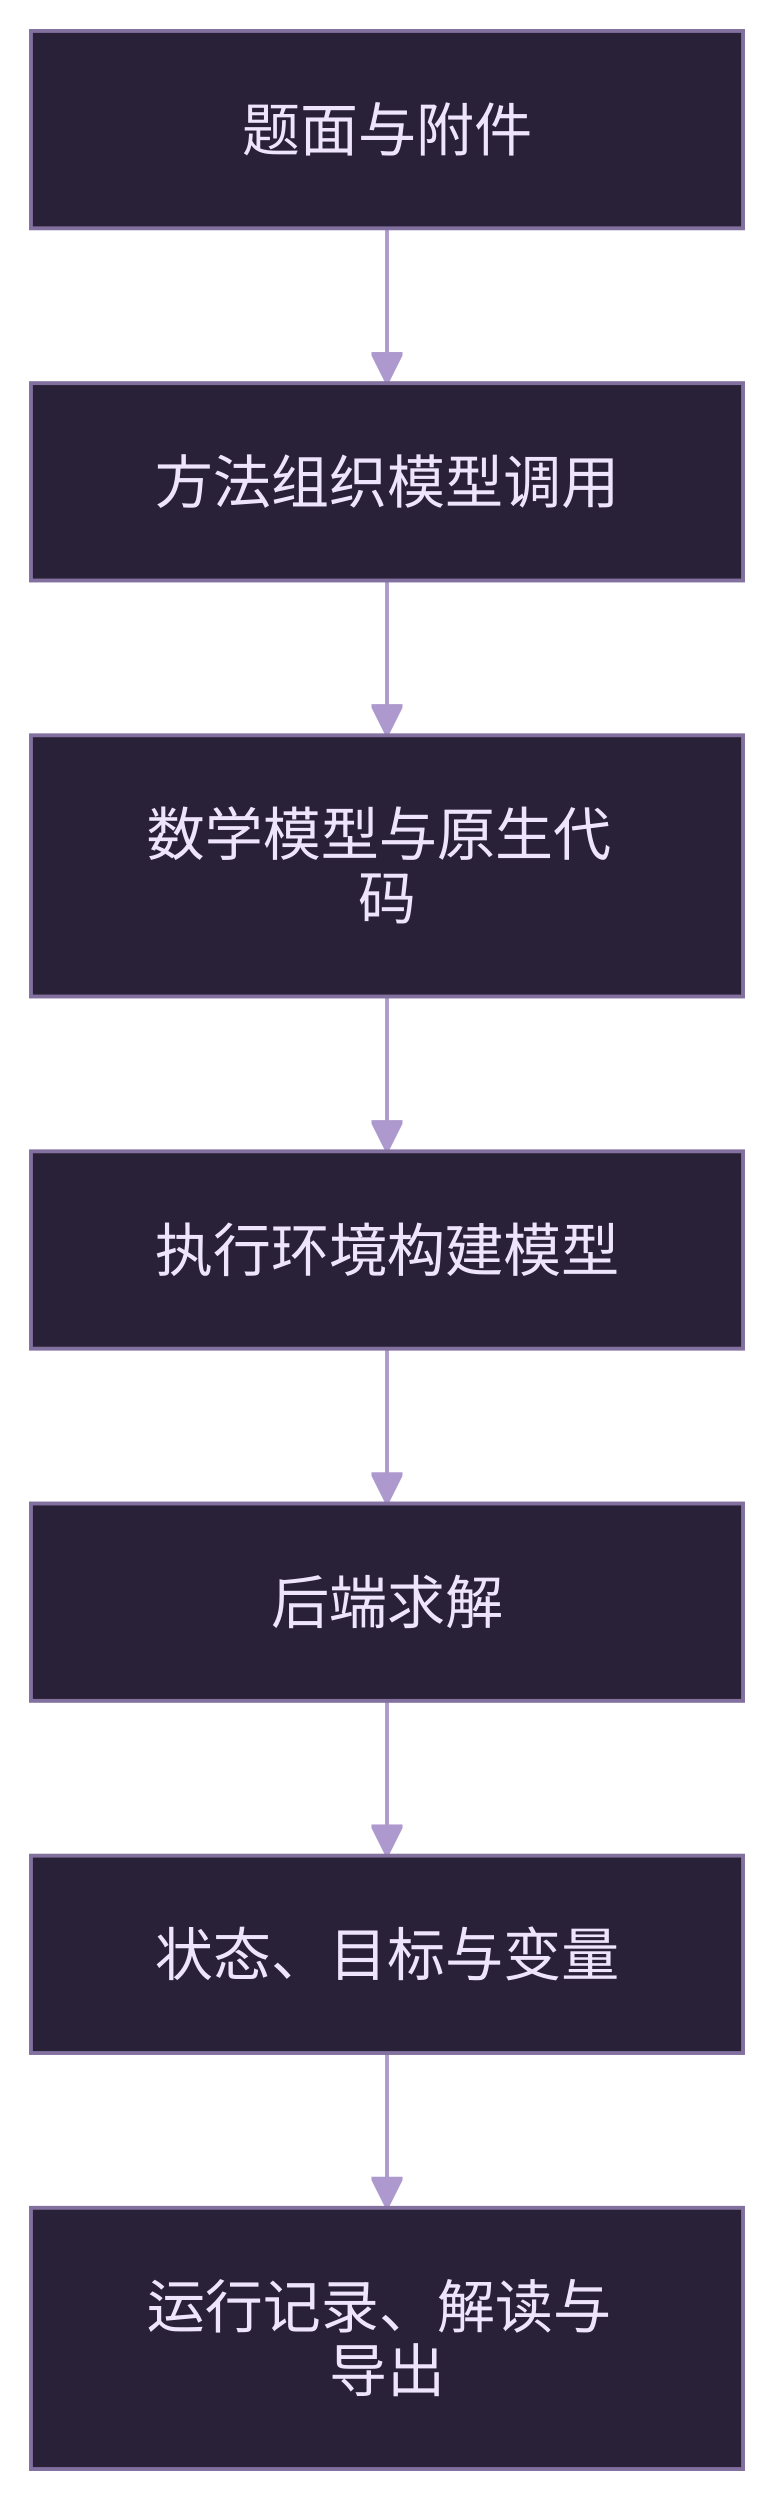
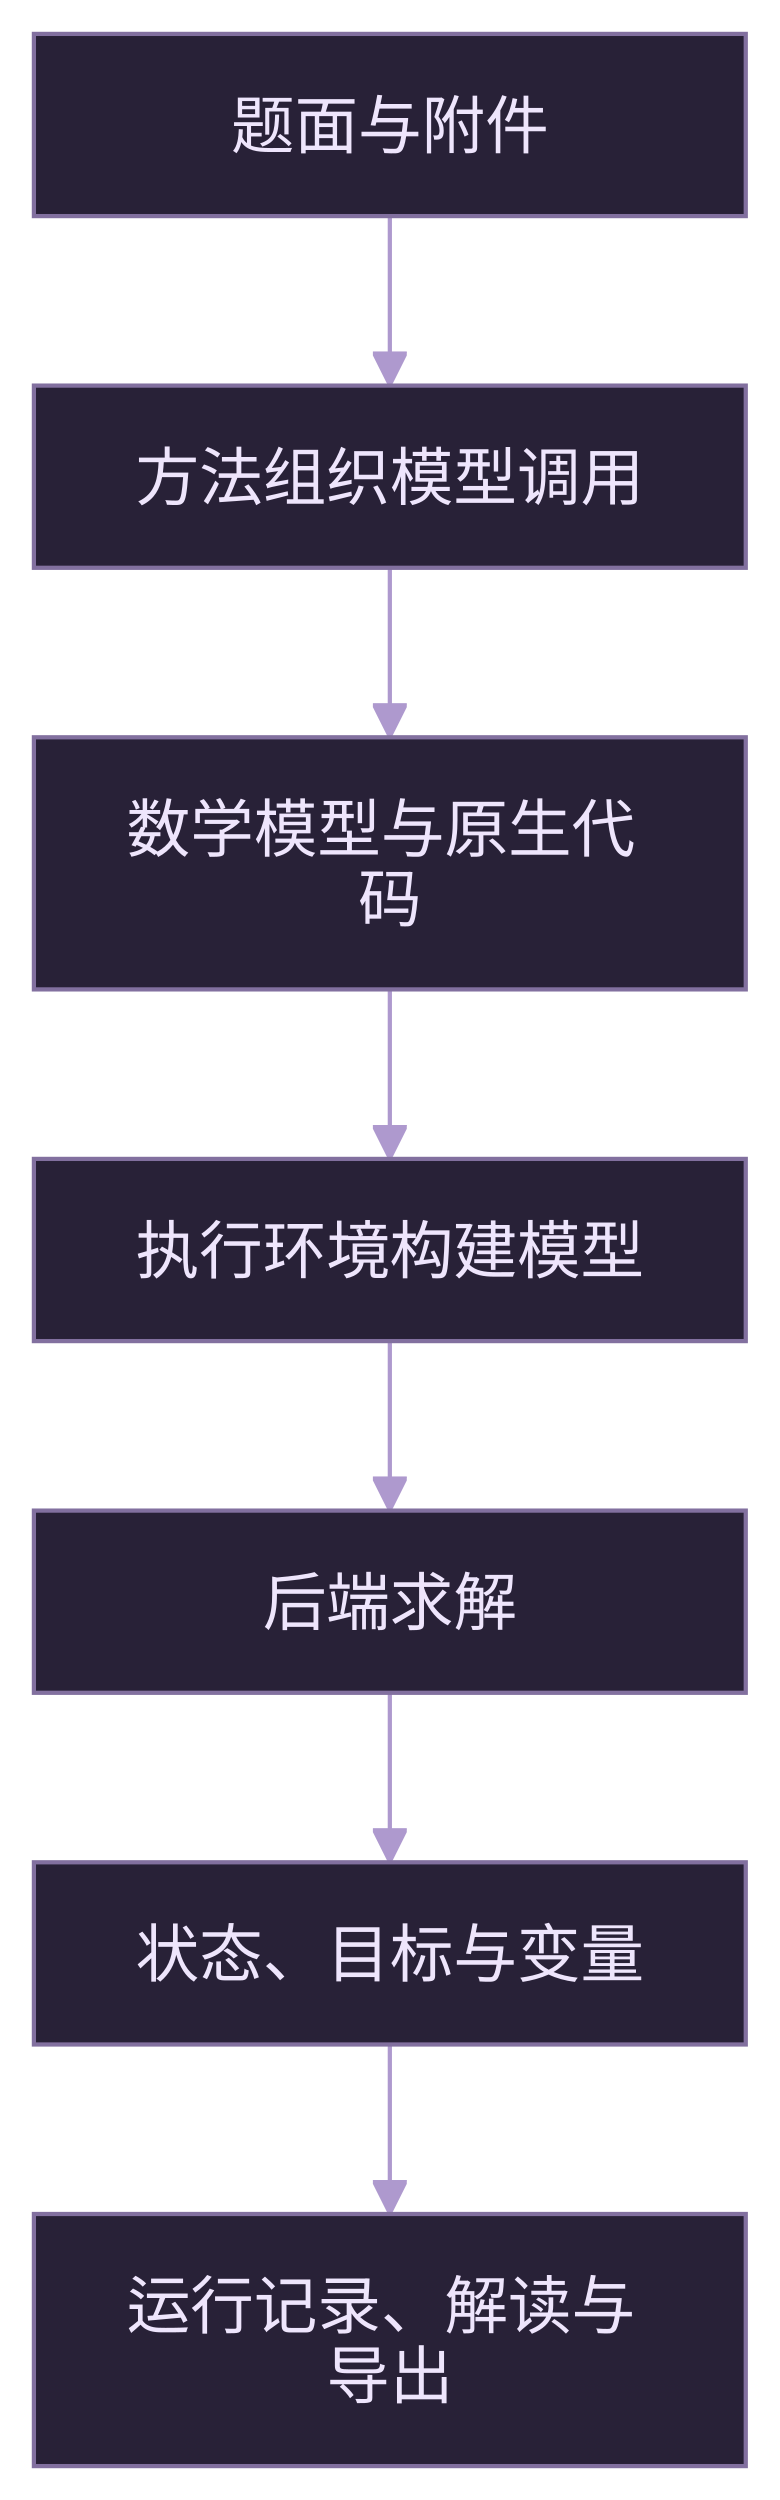
- <svg xmlns="http://www.w3.org/2000/svg" id="diagram-zh-concepts-1" width="100%" class="flowchart" style="max-width: 200px;" viewBox="4 4 200 646" role="graphics-document document" aria-roledescription="flowchart-v2">
+ <svg xmlns="http://www.w3.org/2000/svg" id="diagram-zh-concepts-1" width="100%" class="flowchart" style="max-width: 184px;" viewBox="4 4 184 590" role="graphics-document document" aria-roledescription="flowchart-v2">
  <style>#diagram-zh-concepts-1{font-family:Inter,Arial,sans-serif;font-size:15px;fill:#eee5fc;}@keyframes edge-animation-frame{from{stroke-dashoffset:0;}}@keyframes dash{to{stroke-dashoffset:0;}}#diagram-zh-concepts-1 .edge-animation-slow{stroke-dasharray:9,5!important;stroke-dashoffset:900;animation:dash 50s linear infinite;stroke-linecap:round;}#diagram-zh-concepts-1 .edge-animation-fast{stroke-dasharray:9,5!important;stroke-dashoffset:900;animation:dash 20s linear infinite;stroke-linecap:round;}#diagram-zh-concepts-1 .error-icon{fill:#35283c;}#diagram-zh-concepts-1 .error-text{fill:#cad7c3;stroke:#cad7c3;}#diagram-zh-concepts-1 .edge-thickness-normal{stroke-width:1px;}#diagram-zh-concepts-1 .edge-thickness-thick{stroke-width:3.5px;}#diagram-zh-concepts-1 .edge-pattern-solid{stroke-dasharray:0;}#diagram-zh-concepts-1 .edge-thickness-invisible{stroke-width:0;fill:none;}#diagram-zh-concepts-1 .edge-pattern-dashed{stroke-dasharray:3;}#diagram-zh-concepts-1 .edge-pattern-dotted{stroke-dasharray:2;}#diagram-zh-concepts-1 .marker{fill:#ae99ce;stroke:#ae99ce;}#diagram-zh-concepts-1 .marker.cross{stroke:#ae99ce;}#diagram-zh-concepts-1 svg{font-family:Inter,Arial,sans-serif;font-size:15px;}#diagram-zh-concepts-1 p{margin:0;}#diagram-zh-concepts-1 .label{font-family:Inter,Arial,sans-serif;color:#eee5fc;}#diagram-zh-concepts-1 .cluster-label text{fill:#cad7c3;}#diagram-zh-concepts-1 .cluster-label span{color:#cad7c3;}#diagram-zh-concepts-1 .cluster-label span p{background-color:transparent;}#diagram-zh-concepts-1 .label text,#diagram-zh-concepts-1 span{fill:#eee5fc;color:#eee5fc;}#diagram-zh-concepts-1 .node rect,#diagram-zh-concepts-1 .node circle,#diagram-zh-concepts-1 .node ellipse,#diagram-zh-concepts-1 .node polygon,#diagram-zh-concepts-1 .node path{fill:#282137;stroke:#82709f;stroke-width:1px;}#diagram-zh-concepts-1 .rough-node .label text,#diagram-zh-concepts-1 .node .label text,#diagram-zh-concepts-1 .image-shape .label,#diagram-zh-concepts-1 .icon-shape .label{text-anchor:middle;}#diagram-zh-concepts-1 .node .katex path{fill:#000;stroke:#000;stroke-width:1px;}#diagram-zh-concepts-1 .rough-node .label,#diagram-zh-concepts-1 .node .label,#diagram-zh-concepts-1 .image-shape .label,#diagram-zh-concepts-1 .icon-shape .label{text-align:center;}#diagram-zh-concepts-1 .node.clickable{cursor:pointer;}#diagram-zh-concepts-1 .root .anchor path{fill:#ae99ce!important;stroke-width:0;stroke:#ae99ce;}#diagram-zh-concepts-1 .arrowheadPath{fill:#e6e9e0;}#diagram-zh-concepts-1 .edgePaths .path{stroke:#ae99ce;stroke-width:1px;}#diagram-zh-concepts-1 .flowchart-link{stroke:#ae99ce;fill:none;}#diagram-zh-concepts-1 .edgeLabel{background-color:#19161f;text-align:center;}#diagram-zh-concepts-1 .edgeLabel p{background-color:#19161f;}#diagram-zh-concepts-1 .edgeLabel rect{opacity:0.5;background-color:#19161f;fill:#19161f;}#diagram-zh-concepts-1 .labelBkg{background-color:rgba(25, 22, 31, 0.5);}#diagram-zh-concepts-1 .cluster rect{fill:#211c29;stroke:#635271;stroke-width:1px;}#diagram-zh-concepts-1 .cluster text{fill:#cad7c3;}#diagram-zh-concepts-1 .cluster span{color:#cad7c3;}#diagram-zh-concepts-1 .node .collapsed-indicator{fill:#635271;stroke:none;opacity:0.6;}#diagram-zh-concepts-1 .node .collapsed-separator{stroke:#635271;stroke-width:0.75px;}#diagram-zh-concepts-1 div.mermaidTooltip{position:absolute;text-align:center;max-width:200px;padding:2px;font-family:Inter,Arial,sans-serif;font-size:12px;background:#35283c;border:1px solid hsl(279, 0%, 29.608%);border-radius:2px;pointer-events:none;z-index:100;}#diagram-zh-concepts-1 .flowchartTitleText{text-anchor:middle;font-size:18px;fill:#eee5fc;}#diagram-zh-concepts-1 rect.text{fill:none;stroke-width:0;}#diagram-zh-concepts-1 .icon-shape,#diagram-zh-concepts-1 .image-shape{background-color:#19161f;text-align:center;}#diagram-zh-concepts-1 .icon-shape p,#diagram-zh-concepts-1 .image-shape p{background-color:#19161f;padding:2px;}#diagram-zh-concepts-1 .icon-shape .label rect,#diagram-zh-concepts-1 .image-shape .label rect{opacity:0.5;background-color:#19161f;fill:#19161f;}#diagram-zh-concepts-1 .label-icon{display:inline-block;height:1em;overflow:visible;vertical-align:-0.125em;}#diagram-zh-concepts-1 .node .label-icon path{fill:currentColor;stroke:revert;stroke-width:revert;}#diagram-zh-concepts-1 .node .neo-node{stroke:#82709f;}#diagram-zh-concepts-1 [data-look="neo"].node rect,#diagram-zh-concepts-1 [data-look="neo"].cluster rect,#diagram-zh-concepts-1 [data-look="neo"].node polygon{stroke:url(#diagram-zh-concepts-1-gradient);filter:drop-shadow( 1px 2px 2px rgba(185,185,185,1));}#diagram-zh-concepts-1 [data-look="neo"].swimlane.cluster rect{filter:none;}#diagram-zh-concepts-1 [data-look="neo"].node path{stroke:url(#diagram-zh-concepts-1-gradient);stroke-width:1px;}#diagram-zh-concepts-1 [data-look="neo"].node .outer-path{filter:drop-shadow( 1px 2px 2px rgba(185,185,185,1));}#diagram-zh-concepts-1 [data-look="neo"].node .neo-line path{stroke:#82709f;filter:none;}#diagram-zh-concepts-1 [data-look="neo"].node circle{stroke:url(#diagram-zh-concepts-1-gradient);filter:drop-shadow( 1px 2px 2px rgba(185,185,185,1));}#diagram-zh-concepts-1 [data-look="neo"].node circle .state-start{fill:#000000;}#diagram-zh-concepts-1 [data-look="neo"].icon-shape .icon{fill:url(#diagram-zh-concepts-1-gradient);filter:drop-shadow( 1px 2px 2px rgba(185,185,185,1));}#diagram-zh-concepts-1 [data-look="neo"].icon-shape .icon-neo path{stroke:url(#diagram-zh-concepts-1-gradient);filter:drop-shadow( 1px 2px 2px rgba(185,185,185,1));}#diagram-zh-concepts-1 :root{--mermaid-font-family:Inter,Arial,sans-serif;}</style>
  <g>
    <marker id="diagram-zh-concepts-1_flowchart-v2-pointEnd" class="marker flowchart-v2" viewBox="0 0 10 10" refX="5" refY="5" markerUnits="userSpaceOnUse" markerWidth="8" markerHeight="8" orient="auto">
      <path d="M 0 0 L 10 5 L 0 10 z" class="arrowMarkerPath" style="stroke-width: 1; stroke-dasharray: 1, 0;" />
    </marker>
    <marker id="diagram-zh-concepts-1_flowchart-v2-pointStart" class="marker flowchart-v2" viewBox="0 0 10 10" refX="4.5" refY="5" markerUnits="userSpaceOnUse" markerWidth="8" markerHeight="8" orient="auto">
      <path d="M 0 5 L 10 10 L 10 0 z" class="arrowMarkerPath" style="stroke-width: 1; stroke-dasharray: 1, 0;" />
    </marker>
    <marker id="diagram-zh-concepts-1_flowchart-v2-pointEnd-margin" class="marker flowchart-v2" viewBox="0 0 11.5 14" refX="11.5" refY="7" markerUnits="userSpaceOnUse" markerWidth="10.5" markerHeight="14" orient="auto">
      <path d="M 0 0 L 11.5 7 L 0 14 z" class="arrowMarkerPath" style="stroke-width: 0; stroke-dasharray: 1, 0;" />
    </marker>
    <marker id="diagram-zh-concepts-1_flowchart-v2-pointStart-margin" class="marker flowchart-v2" viewBox="0 0 11.5 14" refX="1" refY="7" markerUnits="userSpaceOnUse" markerWidth="11.5" markerHeight="14" orient="auto">
      <polygon points="0,7 11.5,14 11.5,0" class="arrowMarkerPath" style="stroke-width: 0; stroke-dasharray: 1, 0;" />
    </marker>
    <marker id="diagram-zh-concepts-1_flowchart-v2-circleEnd" class="marker flowchart-v2" viewBox="0 0 10 10" refX="11" refY="5" markerUnits="userSpaceOnUse" markerWidth="11" markerHeight="11" orient="auto">
      <circle cx="5" cy="5" r="5" class="arrowMarkerPath" style="stroke-width: 1; stroke-dasharray: 1, 0;" />
    </marker>
    <marker id="diagram-zh-concepts-1_flowchart-v2-circleStart" class="marker flowchart-v2" viewBox="0 0 10 10" refX="-1" refY="5" markerUnits="userSpaceOnUse" markerWidth="11" markerHeight="11" orient="auto">
      <circle cx="5" cy="5" r="5" class="arrowMarkerPath" style="stroke-width: 1; stroke-dasharray: 1, 0;" />
    </marker>
    <marker id="diagram-zh-concepts-1_flowchart-v2-circleEnd-margin" class="marker flowchart-v2" viewBox="0 0 10 10" refY="5" refX="12.25" markerUnits="userSpaceOnUse" markerWidth="14" markerHeight="14" orient="auto">
      <circle cx="5" cy="5" r="5" class="arrowMarkerPath" style="stroke-width: 0; stroke-dasharray: 1, 0;" />
    </marker>
    <marker id="diagram-zh-concepts-1_flowchart-v2-circleStart-margin" class="marker flowchart-v2" viewBox="0 0 10 10" refX="-2" refY="5" markerUnits="userSpaceOnUse" markerWidth="14" markerHeight="14" orient="auto">
      <circle cx="5" cy="5" r="5" class="arrowMarkerPath" style="stroke-width: 0; stroke-dasharray: 1, 0;" />
    </marker>
    <marker id="diagram-zh-concepts-1_flowchart-v2-crossEnd" class="marker cross flowchart-v2" viewBox="0 0 11 11" refX="12" refY="5.2" markerUnits="userSpaceOnUse" markerWidth="11" markerHeight="11" orient="auto">
      <path d="M 1,1 l 9,9 M 10,1 l -9,9" class="arrowMarkerPath" style="stroke-width: 2; stroke-dasharray: 1, 0;" />
    </marker>
    <marker id="diagram-zh-concepts-1_flowchart-v2-crossStart" class="marker cross flowchart-v2" viewBox="0 0 11 11" refX="-1" refY="5.2" markerUnits="userSpaceOnUse" markerWidth="11" markerHeight="11" orient="auto">
      <path d="M 1,1 l 9,9 M 10,1 l -9,9" class="arrowMarkerPath" style="stroke-width: 2; stroke-dasharray: 1, 0;" />
    </marker>
    <marker id="diagram-zh-concepts-1_flowchart-v2-crossEnd-margin" class="marker cross flowchart-v2" viewBox="0 0 15 15" refX="17.7" refY="7.5" markerUnits="userSpaceOnUse" markerWidth="12" markerHeight="12" orient="auto">
      <path d="M 1,1 L 14,14 M 1,14 L 14,1" class="arrowMarkerPath" style="stroke-width: 2.5;" />
    </marker>
    <marker id="diagram-zh-concepts-1_flowchart-v2-crossStart-margin" class="marker cross flowchart-v2" viewBox="0 0 15 15" refX="-3.5" refY="7.5" markerUnits="userSpaceOnUse" markerWidth="12" markerHeight="12" orient="auto">
      <path d="M 1,1 L 14,14 M 1,14 L 14,1" class="arrowMarkerPath" style="stroke-width: 2.5; stroke-dasharray: 1, 0;" />
    </marker>
    <g class="root">
      <g class="clusters" />
      <g class="edges edgePaths">
-         <path d="M104,63L104,99" id="diagram-zh-concepts-1-L_Input_Method_0" class="edge-thickness-normal edge-pattern-solid edge-thickness-normal edge-pattern-solid flowchart-link" style=";" data-edge="true" data-et="edge" data-id="L_Input_Method_0" data-points="W3sieCI6MTA0LCJ5Ijo2M30seyJ4IjoxMDQsInkiOjEwM31d" data-look="classic" marker-end="url(#diagram-zh-concepts-1_flowchart-v2-pointEnd)" />
-         <path d="M104,154L104,190" id="diagram-zh-concepts-1-L_Method_Form_0" class="edge-thickness-normal edge-pattern-solid edge-thickness-normal edge-pattern-solid flowchart-link" style=";" data-edge="true" data-et="edge" data-id="L_Method_Form_0" data-points="W3sieCI6MTA0LCJ5IjoxNTR9LHsieCI6MTA0LCJ5IjoxOTR9XQ==" data-look="classic" marker-end="url(#diagram-zh-concepts-1_flowchart-v2-pointEnd)" />
-         <path d="M104,261.5L104,297.5" id="diagram-zh-concepts-1-L_Form_Sandbox_0" class="edge-thickness-normal edge-pattern-solid edge-thickness-normal edge-pattern-solid flowchart-link" style=";" data-edge="true" data-et="edge" data-id="L_Form_Sandbox_0" data-points="W3sieCI6MTA0LCJ5IjoyNjEuNX0seyJ4IjoxMDQsInkiOjMwMS41fV0=" data-look="classic" marker-end="url(#diagram-zh-concepts-1_flowchart-v2-pointEnd)" />
-         <path d="M104,352.5L104,388.5" id="diagram-zh-concepts-1-L_Sandbox_Engine_0" class="edge-thickness-normal edge-pattern-solid edge-thickness-normal edge-pattern-solid flowchart-link" style=";" data-edge="true" data-et="edge" data-id="L_Sandbox_Engine_0" data-points="W3sieCI6MTA0LCJ5IjozNTIuNX0seyJ4IjoxMDQsInkiOjM5Mi41fV0=" data-look="classic" marker-end="url(#diagram-zh-concepts-1_flowchart-v2-pointEnd)" />
-         <path d="M104,443.5L104,479.5" id="diagram-zh-concepts-1-L_Engine_Result_0" class="edge-thickness-normal edge-pattern-solid edge-thickness-normal edge-pattern-solid flowchart-link" style=";" data-edge="true" data-et="edge" data-id="L_Engine_Result_0" data-points="W3sieCI6MTA0LCJ5Ijo0NDMuNX0seyJ4IjoxMDQsInkiOjQ4My41fV0=" data-look="classic" marker-end="url(#diagram-zh-concepts-1_flowchart-v2-pointEnd)" />
-         <path d="M104,534.5L104,570.5" id="diagram-zh-concepts-1-L_Result_Record_0" class="edge-thickness-normal edge-pattern-solid edge-thickness-normal edge-pattern-solid flowchart-link" style=";" data-edge="true" data-et="edge" data-id="L_Result_Record_0" data-points="W3sieCI6MTA0LCJ5Ijo1MzQuNX0seyJ4IjoxMDQsInkiOjU3NC41fV0=" data-look="classic" marker-end="url(#diagram-zh-concepts-1_flowchart-v2-pointEnd)" />
+         <path d="M96,55L96,91" id="diagram-zh-concepts-1-L_Input_Method_0" class="edge-thickness-normal edge-pattern-solid edge-thickness-normal edge-pattern-solid flowchart-link" style=";" data-edge="true" data-et="edge" data-id="L_Input_Method_0" data-points="W3sieCI6OTYsInkiOjU1fSx7IngiOjk2LCJ5Ijo5NX1d" data-look="classic" marker-end="url(#diagram-zh-concepts-1_flowchart-v2-pointEnd)" />
+         <path d="M96,138L96,174" id="diagram-zh-concepts-1-L_Method_Form_0" class="edge-thickness-normal edge-pattern-solid edge-thickness-normal edge-pattern-solid flowchart-link" style=";" data-edge="true" data-et="edge" data-id="L_Method_Form_0" data-points="W3sieCI6OTYsInkiOjEzOH0seyJ4Ijo5NiwieSI6MTc4fV0=" data-look="classic" marker-end="url(#diagram-zh-concepts-1_flowchart-v2-pointEnd)" />
+         <path d="M96,237.5L96,273.5" id="diagram-zh-concepts-1-L_Form_Sandbox_0" class="edge-thickness-normal edge-pattern-solid edge-thickness-normal edge-pattern-solid flowchart-link" style=";" data-edge="true" data-et="edge" data-id="L_Form_Sandbox_0" data-points="W3sieCI6OTYsInkiOjIzNy41fSx7IngiOjk2LCJ5IjoyNzcuNX1d" data-look="classic" marker-end="url(#diagram-zh-concepts-1_flowchart-v2-pointEnd)" />
+         <path d="M96,320.5L96,356.5" id="diagram-zh-concepts-1-L_Sandbox_Engine_0" class="edge-thickness-normal edge-pattern-solid edge-thickness-normal edge-pattern-solid flowchart-link" style=";" data-edge="true" data-et="edge" data-id="L_Sandbox_Engine_0" data-points="W3sieCI6OTYsInkiOjMyMC41fSx7IngiOjk2LCJ5IjozNjAuNX1d" data-look="classic" marker-end="url(#diagram-zh-concepts-1_flowchart-v2-pointEnd)" />
+         <path d="M96,403.5L96,439.5" id="diagram-zh-concepts-1-L_Engine_Result_0" class="edge-thickness-normal edge-pattern-solid edge-thickness-normal edge-pattern-solid flowchart-link" style=";" data-edge="true" data-et="edge" data-id="L_Engine_Result_0" data-points="W3sieCI6OTYsInkiOjQwMy41fSx7IngiOjk2LCJ5Ijo0NDMuNX1d" data-look="classic" marker-end="url(#diagram-zh-concepts-1_flowchart-v2-pointEnd)" />
+         <path d="M96,486.5L96,522.5" id="diagram-zh-concepts-1-L_Result_Record_0" class="edge-thickness-normal edge-pattern-solid edge-thickness-normal edge-pattern-solid flowchart-link" style=";" data-edge="true" data-et="edge" data-id="L_Result_Record_0" data-points="W3sieCI6OTYsInkiOjQ4Ni41fSx7IngiOjk2LCJ5Ijo1MjYuNX1d" data-look="classic" marker-end="url(#diagram-zh-concepts-1_flowchart-v2-pointEnd)" />
      </g>
      <g class="edgeLabels" />
      <g class="nodes">
-         <g class="node default" id="diagram-zh-concepts-1-flowchart-Input-0" data-look="classic" transform="translate(104, 37.5)">
-           <rect class="basic label-container" style="" x="-92" y="-25.5" width="184" height="51" />
+         <g class="node default" id="diagram-zh-concepts-1-flowchart-Input-0" data-look="classic" transform="translate(96, 33.5)">
+           <rect class="basic label-container" style="" x="-84" y="-21.5" width="168" height="43" />
          <g class="label" style="" transform="translate(0, -9.5)">
            <rect />
            <g>
              <rect class="background" style="stroke: none" />
              <text y="-10.1" style="">
                <tspan class="text-outer-tspan row" x="0" y="-0.1em" dy="1.1em">
                  <tspan font-style="normal" class="text-inner-tspan" font-weight="normal">题面与附件</tspan>
                </tspan>
              </text>
            </g>
          </g>
        </g>
-         <g class="node default" id="diagram-zh-concepts-1-flowchart-Method-1" data-look="classic" transform="translate(104, 128.5)">
-           <rect class="basic label-container" style="" x="-92" y="-25.5" width="184" height="51" />
+         <g class="node default" id="diagram-zh-concepts-1-flowchart-Method-1" data-look="classic" transform="translate(96, 116.5)">
+           <rect class="basic label-container" style="" x="-84" y="-21.5" width="168" height="43" />
          <g class="label" style="" transform="translate(0, -9.5)">
            <rect />
            <g>
              <rect class="background" style="stroke: none" />
              <text y="-10.1" style="">
                <tspan class="text-outer-tspan row" x="0" y="-0.1em" dy="1.1em">
                  <tspan font-style="normal" class="text-inner-tspan" font-weight="normal">方法组织模型调用</tspan>
                </tspan>
              </text>
            </g>
          </g>
        </g>
-         <g class="node default" id="diagram-zh-concepts-1-flowchart-Form-3" data-look="classic" transform="translate(104, 227.75)">
-           <rect class="basic label-container" style="" x="-92" y="-33.75" width="184" height="67.5" />
+         <g class="node default" id="diagram-zh-concepts-1-flowchart-Form-3" data-look="classic" transform="translate(96, 207.75)">
+           <rect class="basic label-container" style="" x="-84" y="-29.75" width="168" height="59.5" />
          <g class="label" style="" transform="translate(0, -17.75)">
            <rect />
            <g>
              <rect class="background" style="stroke: none" />
              <text y="-10.1" style="">
                <tspan class="text-outer-tspan row" x="0" y="-0.1em" dy="1.1em">
                  <tspan font-style="normal" class="text-inner-tspan" font-weight="normal">数学模型与原生代</tspan>
                </tspan>
                <tspan class="text-outer-tspan row" x="0" y="1em" dy="1.1em">
                  <tspan font-style="normal" class="text-inner-tspan" font-weight="normal">码</tspan>
                </tspan>
              </text>
            </g>
          </g>
        </g>
-         <g class="node default" id="diagram-zh-concepts-1-flowchart-Sandbox-5" data-look="classic" transform="translate(104, 327)">
-           <rect class="basic label-container" style="" x="-92" y="-25.5" width="184" height="51" />
+         <g class="node default" id="diagram-zh-concepts-1-flowchart-Sandbox-5" data-look="classic" transform="translate(96, 299)">
+           <rect class="basic label-container" style="" x="-84" y="-21.5" width="168" height="43" />
          <g class="label" style="" transform="translate(0, -9.5)">
            <rect />
            <g>
              <rect class="background" style="stroke: none" />
              <text y="-10.1" style="">
                <tspan class="text-outer-tspan row" x="0" y="-0.1em" dy="1.1em">
                  <tspan font-style="normal" class="text-inner-tspan" font-weight="normal">执行环境构建模型</tspan>
                </tspan>
              </text>
            </g>
          </g>
        </g>
-         <g class="node default" id="diagram-zh-concepts-1-flowchart-Engine-7" data-look="classic" transform="translate(104, 418)">
-           <rect class="basic label-container" style="" x="-92" y="-25.5" width="184" height="51" />
+         <g class="node default" id="diagram-zh-concepts-1-flowchart-Engine-7" data-look="classic" transform="translate(96, 382)">
+           <rect class="basic label-container" style="" x="-84" y="-21.5" width="168" height="43" />
          <g class="label" style="" transform="translate(0, -9.5)">
            <rect />
            <g>
              <rect class="background" style="stroke: none" />
              <text y="-10.1" style="">
                <tspan class="text-outer-tspan row" x="0" y="-0.1em" dy="1.1em">
                  <tspan font-style="normal" class="text-inner-tspan" font-weight="normal">后端求解</tspan>
                </tspan>
              </text>
            </g>
          </g>
        </g>
-         <g class="node default" id="diagram-zh-concepts-1-flowchart-Result-9" data-look="classic" transform="translate(104, 509)">
-           <rect class="basic label-container" style="" x="-92" y="-25.5" width="184" height="51" />
+         <g class="node default" id="diagram-zh-concepts-1-flowchart-Result-9" data-look="classic" transform="translate(96, 465)">
+           <rect class="basic label-container" style="" x="-84" y="-21.5" width="168" height="43" />
          <g class="label" style="" transform="translate(0, -9.5)">
            <rect />
            <g>
              <rect class="background" style="stroke: none" />
              <text y="-10.1" style="">
                <tspan class="text-outer-tspan row" x="0" y="-0.1em" dy="1.1em">
                  <tspan font-style="normal" class="text-inner-tspan" font-weight="normal">状态、目标与变量</tspan>
                </tspan>
              </text>
            </g>
          </g>
        </g>
-         <g class="node default" id="diagram-zh-concepts-1-flowchart-Record-11" data-look="classic" transform="translate(104, 608.25)">
-           <rect class="basic label-container" style="" x="-92" y="-33.75" width="184" height="67.5" />
+         <g class="node default" id="diagram-zh-concepts-1-flowchart-Record-11" data-look="classic" transform="translate(96, 556.25)">
+           <rect class="basic label-container" style="" x="-84" y="-29.75" width="168" height="59.5" />
          <g class="label" style="" transform="translate(0, -17.75)">
            <rect />
            <g>
              <rect class="background" style="stroke: none" />
              <text y="-10.1" style="">
                <tspan class="text-outer-tspan row" x="0" y="-0.1em" dy="1.1em">
                  <tspan font-style="normal" class="text-inner-tspan" font-weight="normal">运行记录、解读与</tspan>
                </tspan>
                <tspan class="text-outer-tspan row" x="0" y="1em" dy="1.1em">
                  <tspan font-style="normal" class="text-inner-tspan" font-weight="normal">导出</tspan>
                </tspan>
              </text>
            </g>
          </g>
        </g>
      </g>
    </g>
  </g>
  <defs>
    <filter id="diagram-zh-concepts-1-drop-shadow" height="130%" width="130%">
      <feDropShadow dx="4" dy="4" stdDeviation="0" flood-opacity="0.06" flood-color="#000000" />
    </filter>
  </defs>
  <defs>
    <filter id="diagram-zh-concepts-1-drop-shadow-small" height="150%" width="150%">
      <feDropShadow dx="2" dy="2" stdDeviation="0" flood-opacity="0.06" flood-color="#000000" />
    </filter>
  </defs>
  <linearGradient id="diagram-zh-concepts-1-gradient" gradientUnits="objectBoundingBox" x1="0%" y1="0%" x2="100%" y2="0%">
    <stop offset="0%" stop-color="#82709f" stop-opacity="1" />
    <stop offset="100%" stop-color="hsl(162.857, 0%, 26.667%)" stop-opacity="1" />
  </linearGradient>
</svg>
